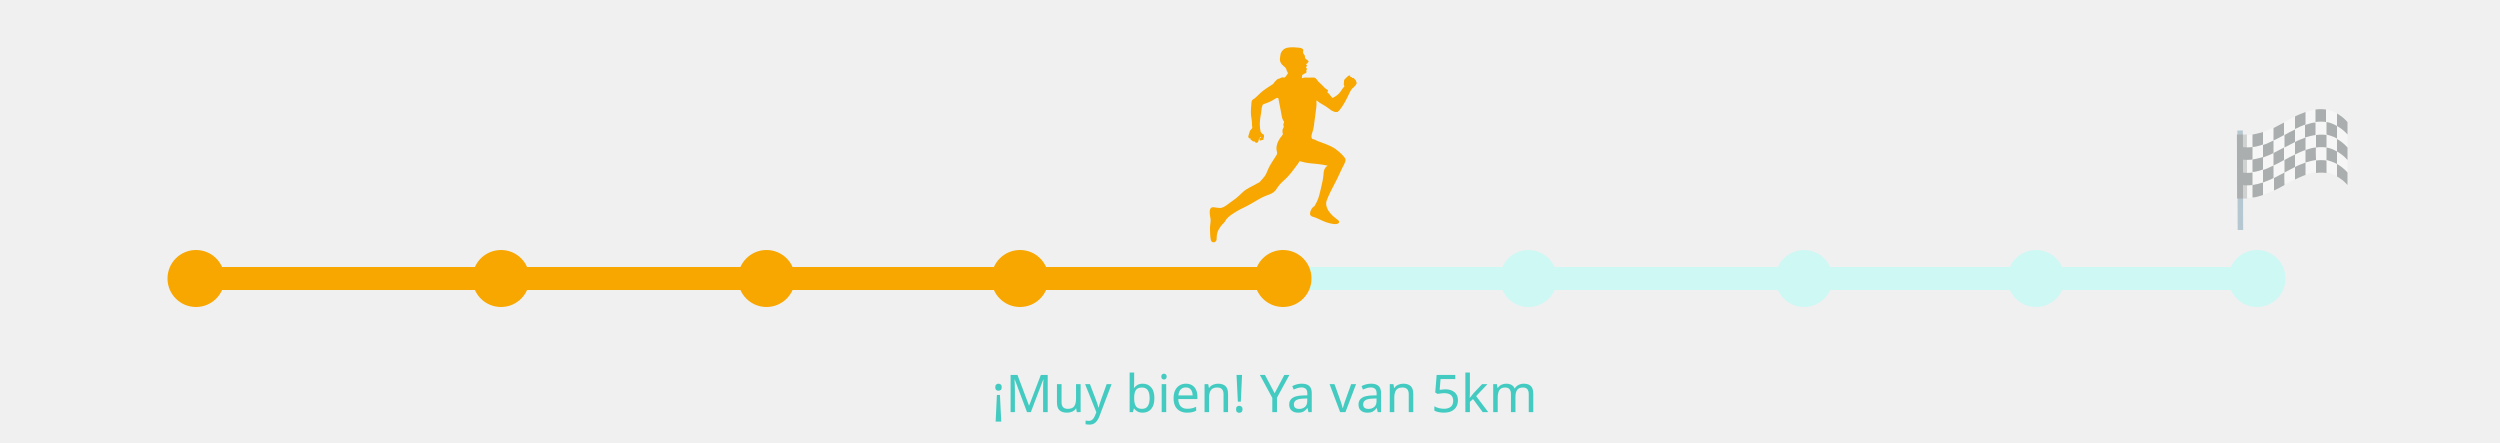
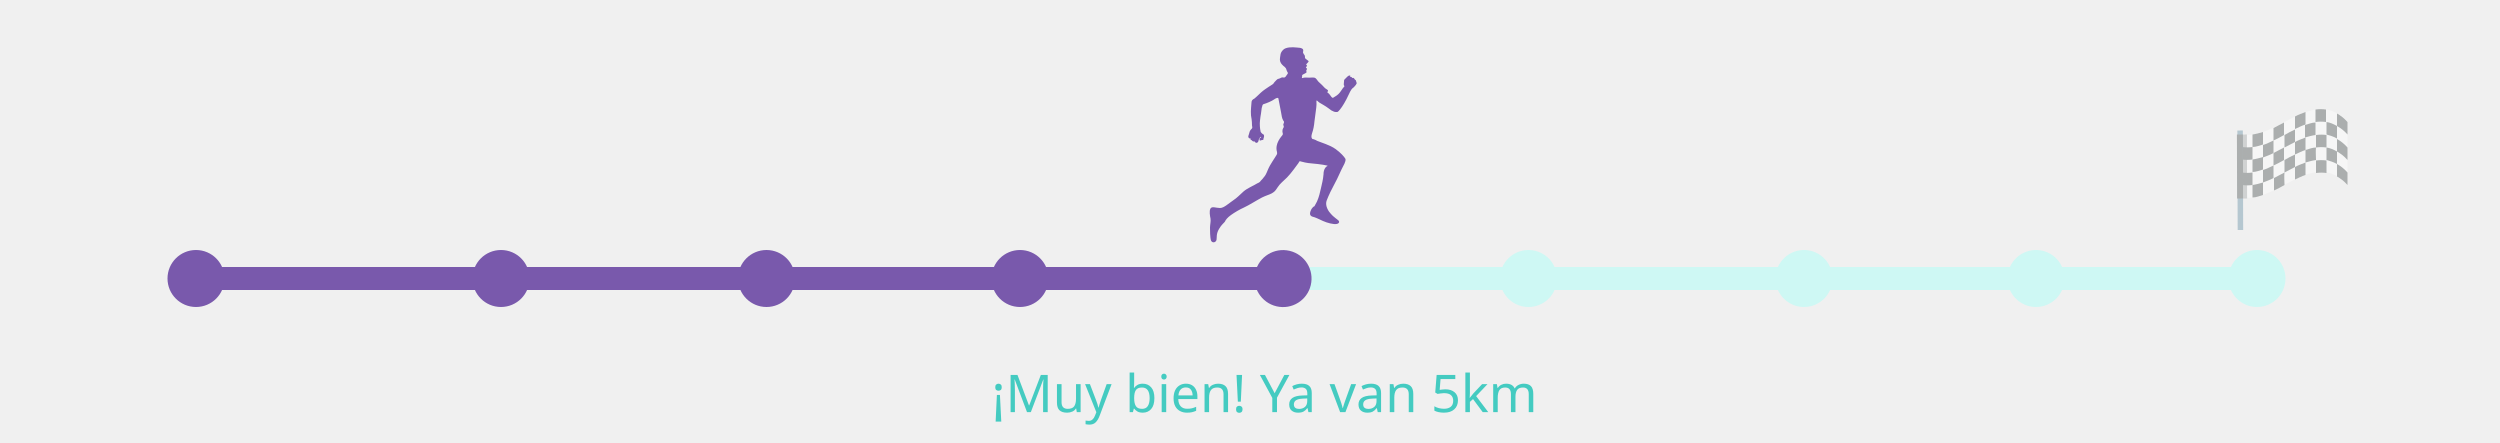
<svg xmlns="http://www.w3.org/2000/svg" version="1.1" id="Capa_1" x="0px" y="0px" viewBox="0 0 500 88.4" style="enable-background:new 0 0 500 88.4;" xml:space="preserve">
  <style type="text/css">
	.st0{fill:#CEF8F4;}
- 	.st1{fill:#F8A600;}
+ 	.st1{fill:#7959AC;}
	.st2{fill:#44CBC1;}
	.st3{font-family:'Poppins-Medium';}
	.st4{font-size:10.427px;}
	.st5{opacity:0.39;}
	.st6{fill:#FFFFFF;}
	.st7{fill:#3D4646;}
	.st8{fill:#58869D;}
	.st9{opacity:0.5;fill:#3D4646;enable-background:new    ;}
</style>
  <rect x="256.6" y="53.4" class="st0" width="193.9" height="4.6" />
  <rect x="43" y="53.4" class="st1" width="213.6" height="4.6" />
  <circle class="st1" cx="39.2" cy="55.7" r="5.7" />
  <circle class="st1" cx="100.2" cy="55.7" r="5.7" />
  <circle class="st1" cx="153.3" cy="55.7" r="5.7" />
  <circle class="st1" cx="204" cy="55.7" r="5.7" />
-   <circle class="st1" cx="256.6" cy="55.7" r="5.7" />
+   <ellipse transform="matrix(0.2298 -0.9732 0.9732 0.2298 143.4354 292.6385)" class="st1" cx="256.6" cy="55.7" rx="5.7" ry="5.7" />
  <circle class="st0" cx="305.7" cy="55.7" r="5.7" />
  <circle class="st0" cx="360.8" cy="55.7" r="5.7" />
  <circle class="st0" cx="407.2" cy="55.7" r="5.7" />
  <circle class="st0" cx="451.4" cy="55.7" r="5.7" />
  <text transform="matrix(1 0 0 1 198.3001 82.4253)" class="st2 st3 st4">¡Muy bien! Ya van 5km</text>
-   <path class="st1" d="M260.5,15.6c0,0-0.2,0.1-0.1-0.2c0.1-0.2-0.1-0.4,0.2-0.5c0.4-0.2,0.8-0.4,0.7-0.5c0-0.2-0.1-0.3,0-0.4  c0.1-0.1,0.1-0.2,0.1-0.3c-0.1-0.1-0.3-0.1-0.2-0.2c0.1-0.2,0.2-0.3,0.2-0.4s-0.3-0.1-0.1-0.3c0.2-0.2,0.5-0.5,0.4-0.6  s-0.7-0.5-0.7-0.6c0-0.2,0-0.4-0.1-0.6c-0.2-0.2-0.2-0.3-0.3-0.5c0-0.2,0.2-0.6-0.2-0.8s-0.4-0.1-1.1-0.2c-0.8-0.1-2.2-0.1-2.7,0.5  c-0.6,0.6-0.5,1.1-0.6,1.6s0.1,1,0.4,1.3c0.3,0.4,0.8,0.5,0.9,1.1c0.2,0.6,0.4,0.5,0.2,0.8c-0.2,0.2-0.4,0.8-0.8,0.7  c-0.4-0.1-0.5,0.1-0.8,0.2c-0.4,0.1-0.4,0.1-0.6,0.3c-0.2,0.2-0.5,0.5-0.6,0.7s-1.5,0.9-2.5,1.8s-0.9,0.9-1.3,1.2  c-0.4,0.2-0.6,0.4-0.6,0.8s-0.2,1.5-0.1,2.6c0.2,1.1,0.2,1.6,0.2,2c0.1,0.5,0.1,0.5-0.2,0.8s-0.3,0.6-0.4,0.9  c-0.1,0.3-0.2,0.5-0.1,0.7c0.1,0.2,0.3,0.2,0.4,0.2c0.1,0-0.1,0.2,0.1,0.3c0.2,0.1,0.2,0,0.2,0s-0.1,0.1,0.1,0.2  c0.1,0.1,0.3,0.1,0.4,0.1c0.1-0.1,0,0.1,0.2,0.2s0.3,0.1,0.5-0.1c0.1-0.1,0.1-0.4,0.2-0.6c0.1-0.2,0.3-0.5,0.4-0.4  c0.1,0.2-0.1,0.1-0.2,0.2c-0.1,0.1-0.2,0.6,0.1,0.5c0.4-0.1,0.2-0.1,0.4-0.1s0.2-0.1,0.2-0.3c0.1-0.2,0.2-0.7,0-0.8  c-0.2-0.1-0.6-0.4-0.6-0.7c-0.1-0.4-0.2-1.4-0.1-2.1c0.1-0.7,0.1-1,0.2-1.4c0.1-0.5,0.1-1.1,0.2-1.3c0.1-0.2,0-0.5,0.4-0.6  s1.6-0.6,2-0.9s0.9-0.5,0.9-0.1c0.1,0.5,0.4,2,0.5,2.6s0.2,1.3,0.4,1.6c0.1,0.3,0.2,0.1,0.2,0.5c-0.1,0.4-0.2,0.2-0.1,0.6  c0.1,0.4,0.1,0.2-0.1,0.6c-0.1,0.4-0.1,0-0.1,0.4c-0.1,0.4,0.2,0.6,0,0.9c-0.2,0.3-1.6,1.7-1.1,3.4c0,0,0.1,0.4-0.1,0.6  c-0.2,0.4-1.3,1.9-1.7,2.9s-0.6,1.3-0.8,1.5c-0.2,0.3-0.4,0.5-0.6,0.7c-0.2,0.2-0.1,0.3-0.8,0.6c-0.6,0.4-1.9,0.9-2.7,1.6  s-1.2,1.2-2.1,1.8s-1.8,1.5-2.6,1.5s-1.6-0.4-1.9,0.1s-0.1,1.5,0,2S242,45,242,45.5s0,2,0.2,2.6c0.2,0.5,0.9,0.5,1.1-0.1  c0.1-0.5-0.1-1.2,0.5-2.2c0.5-0.9,1.1-1.3,1.2-1.5c0.1-0.3,0.5-0.8,1.2-1.3s1.7-1.1,2.6-1.5c0.9-0.4,2.8-1.6,3.6-2s1.3-0.5,1.9-0.8  c0.5-0.3,0.7-0.4,1.2-1.2s1.1-1.2,1.9-2s2-2.5,2.3-2.9c0.2-0.4,0.2-0.4,0.5-0.3c0.4,0.1,1,0.3,2.3,0.4c1.3,0.1,3.3,0.4,3,0.5  c-0.3,0.1-0.8,0.6-0.8,1.7c-0.1,1.1-0.3,1.8-0.5,2.7c-0.2,0.9-0.4,1.8-0.8,2.7c-0.5,0.9-0.5,1-0.6,1s-0.3,0.2-0.5,0.5  c-0.2,0.4-0.6,1.2,0.1,1.5c0.8,0.2,1.3,0.5,2.2,0.9s2.1,0.7,2.7,0.6c0.6-0.1,0.6-0.5,0.4-0.7c-0.2-0.2-1.1-0.8-1.5-1.3  c-0.5-0.5-1.2-1.6-0.9-2.6c0.4-1.1,1.1-2.5,1.7-3.6s0.9-1.9,1.3-2.7s0.9-1.6,0.8-2.1c-0.2-0.4-1-1.3-2-2c-1.1-0.8-2.9-1.3-3.6-1.6  c-0.7-0.4-1-0.4-1-0.4s-0.4-0.2-0.1-1.1s0.4-1.5,0.5-2.5s0.4-2.7,0.4-3.3c0-0.6-0.1-1,0.2-0.7c0.3,0.3,0.5,0.4,1.2,0.8  c0.7,0.4,1.3,0.9,1.6,1.1c0.4,0.2,0.6,0.3,0.9,0.3s0.3,0.1,0.8-0.5s1.2-1.8,1.7-2.9s0.7-1.3,1-1.5c0.2-0.2,0.8-0.8,0.6-1  c-0.1-0.2-0.1-0.5-0.2-0.5c-0.1-0.1-0.1,0-0.2-0.2c-0.1-0.2-0.3-0.3-0.4-0.2c-0.2,0-0.1-0.2-0.2-0.2c-0.1,0-0.2,0-0.3-0.1  c0-0.1,0.2-0.2-0.1-0.2c-0.2,0-0.2,0.1-0.4,0.2c-0.2,0.2-0.3,0.3-0.5,0.5c-0.2,0.2-0.2,0.2-0.2,0.5c0,0.4-0.1,0.6,0,0.8  c0.1,0.1,0.2,0.1-0.2,0.5c-0.3,0.4-0.5,0.8-0.9,1.2c-0.4,0.4-0.9,0.6-1,0.7s-0.2,0.1-0.4-0.1c-0.1-0.2-0.6-0.8-0.8-0.9  c-0.2-0.1,0.4-0.3-0.1-0.6c-0.5-0.3-0.5-0.4-1-0.9s-0.7-0.6-0.9-0.9c-0.3-0.4-0.4-0.6-0.9-0.6C261.3,15.6,261.1,15.4,260.5,15.6z" />
+   <path class="st1" d="M260.5,15.6c0,0-0.2,0.1-0.1-0.2c0.1-0.2-0.1-0.4,0.2-0.5c0.4-0.2,0.8-0.4,0.7-0.5c0-0.2-0.1-0.3,0-0.4  c0.1-0.1,0.1-0.2,0.1-0.3c-0.1-0.1-0.3-0.1-0.2-0.2c0.1-0.2,0.2-0.3,0.2-0.4s-0.3-0.1-0.1-0.3c0.2-0.2,0.5-0.5,0.4-0.6  s-0.7-0.5-0.7-0.6c0-0.2,0-0.4-0.1-0.6c-0.2-0.2-0.2-0.3-0.3-0.5c0-0.2,0.2-0.6-0.2-0.8s-0.4-0.1-1.1-0.2c-0.8-0.1-2.2-0.1-2.7,0.5  c-0.6,0.6-0.5,1.1-0.6,1.6s0.1,1,0.4,1.3c0.3,0.4,0.8,0.5,0.9,1.1c0.2,0.6,0.4,0.5,0.2,0.8c-0.2,0.2-0.4,0.8-0.8,0.7  s-0.5,0.1-0.8,0.2c-0.4,0.1-0.4,0.1-0.6,0.3c-0.2,0.2-0.5,0.5-0.6,0.7s-1.5,0.9-2.5,1.8s-0.9,0.9-1.3,1.2c-0.4,0.2-0.6,0.4-0.6,0.8  s-0.2,1.5-0.1,2.6c0.2,1.1,0.2,1.6,0.2,2c0.1,0.5,0.1,0.5-0.2,0.8s-0.3,0.6-0.4,0.9c-0.1,0.3-0.2,0.5-0.1,0.7  c0.1,0.2,0.3,0.2,0.4,0.2c0.1,0-0.1,0.2,0.1,0.3c0.2,0.1,0.2,0,0.2,0s-0.1,0.1,0.1,0.2c0.1,0.1,0.3,0.1,0.4,0.1  c0.1-0.1,0,0.1,0.2,0.2s0.3,0.1,0.5-0.1c0.1-0.1,0.1-0.4,0.2-0.6c0.1-0.2,0.3-0.5,0.4-0.4c0.1,0.2-0.1,0.1-0.2,0.2  c-0.1,0.1-0.2,0.6,0.1,0.5c0.4-0.1,0.2-0.1,0.4-0.1s0.2-0.1,0.2-0.3c0.1-0.2,0.2-0.7,0-0.8c-0.2-0.1-0.6-0.4-0.6-0.7  c-0.1-0.4-0.2-1.4-0.1-2.1c0.1-0.7,0.1-1,0.2-1.4c0.1-0.5,0.1-1.1,0.2-1.3c0.1-0.2,0-0.5,0.4-0.6s1.6-0.6,2-0.9s0.9-0.5,0.9-0.1  c0.1,0.5,0.4,2,0.5,2.6s0.2,1.3,0.4,1.6c0.1,0.3,0.2,0.1,0.2,0.5c-0.1,0.4-0.2,0.2-0.1,0.6s0.1,0.2-0.1,0.6c-0.1,0.4-0.1,0-0.1,0.4  c-0.1,0.4,0.2,0.6,0,0.9s-1.6,1.7-1.1,3.4c0,0,0.1,0.4-0.1,0.6c-0.2,0.4-1.3,1.9-1.7,2.9s-0.6,1.3-0.8,1.5c-0.2,0.3-0.4,0.5-0.6,0.7  c-0.2,0.2-0.1,0.3-0.8,0.6c-0.6,0.4-1.9,0.9-2.7,1.6s-1.2,1.2-2.1,1.8s-1.8,1.5-2.6,1.5s-1.6-0.4-1.9,0.1s-0.1,1.5,0,2  S242,45,242,45.5s0,2,0.2,2.6c0.2,0.5,0.9,0.5,1.1-0.1c0.1-0.5-0.1-1.2,0.5-2.2c0.5-0.9,1.1-1.3,1.2-1.5c0.1-0.3,0.5-0.8,1.2-1.3  s1.7-1.1,2.6-1.5c0.9-0.4,2.8-1.6,3.6-2s1.3-0.5,1.9-0.8c0.5-0.3,0.7-0.4,1.2-1.2s1.1-1.2,1.9-2s2-2.5,2.3-2.9  c0.2-0.4,0.2-0.4,0.5-0.3c0.4,0.1,1,0.3,2.3,0.4c1.3,0.1,3.3,0.4,3,0.5s-0.8,0.6-0.8,1.7c-0.1,1.1-0.3,1.8-0.5,2.7s-0.4,1.8-0.8,2.7  c-0.5,0.9-0.5,1-0.6,1s-0.3,0.2-0.5,0.5c-0.2,0.4-0.6,1.2,0.1,1.5c0.8,0.2,1.3,0.5,2.2,0.9s2.1,0.7,2.7,0.6c0.6-0.1,0.6-0.5,0.4-0.7  s-1.1-0.8-1.5-1.3c-0.5-0.5-1.2-1.6-0.9-2.6c0.4-1.1,1.1-2.5,1.7-3.6s0.9-1.9,1.3-2.7s0.9-1.6,0.8-2.1c-0.2-0.4-1-1.3-2-2  c-1.1-0.8-2.9-1.3-3.6-1.6c-0.7-0.4-1-0.4-1-0.4s-0.4-0.2-0.1-1.1s0.4-1.5,0.5-2.5s0.4-2.7,0.4-3.3c0-0.6-0.1-1,0.2-0.7  c0.3,0.3,0.5,0.4,1.2,0.8s1.3,0.9,1.6,1.1c0.4,0.2,0.6,0.3,0.9,0.3s0.3,0.1,0.8-0.5s1.2-1.8,1.7-2.9s0.7-1.3,1-1.5  c0.2-0.2,0.8-0.8,0.6-1c-0.1-0.2-0.1-0.5-0.2-0.5c-0.1-0.1-0.1,0-0.2-0.2s-0.3-0.3-0.4-0.2c-0.2,0-0.1-0.2-0.2-0.2s-0.2,0-0.3-0.1  c0-0.1,0.2-0.2-0.1-0.2c-0.2,0-0.2,0.1-0.4,0.2c-0.2,0.2-0.3,0.3-0.5,0.5s-0.2,0.2-0.2,0.5c0,0.4-0.1,0.6,0,0.8  c0.1,0.1,0.2,0.1-0.2,0.5c-0.3,0.4-0.5,0.8-0.9,1.2c-0.4,0.4-0.9,0.6-1,0.7s-0.2,0.1-0.4-0.1c-0.1-0.2-0.6-0.8-0.8-0.9  c-0.2-0.1,0.4-0.3-0.1-0.6c-0.5-0.3-0.5-0.4-1-0.9s-0.7-0.6-0.9-0.9c-0.3-0.4-0.4-0.6-0.9-0.6C261.3,15.6,261.1,15.4,260.5,15.6z" />
  <g class="st5">
    <g>
      <g>
        <path class="st6" d="M469.5,24.3c-7-7.2-14,3.7-21,2.6v12.6c7,1.1,14-9.9,21-2.6C469.5,32.7,469.5,28.5,469.5,24.3z" />
        <g>
          <g>
            <g>
              <path class="st7" d="M450.5,37c-0.7,0.1-1.4,0.1-2.1,0c0-0.8,0-1.7,0-2.5c0.7,0.1,1.4,0.1,2.1,0        C450.5,35.3,450.5,36.2,450.5,37z" />
            </g>
            <g>
              <path class="st7" d="M452.6,33.9c-0.7,0.2-1.4,0.5-2.1,0.5c0-0.8,0-1.7,0-2.5c0.7-0.1,1.4-0.3,2.1-0.5        C452.6,32.2,452.6,33.1,452.6,33.9z" />
            </g>
          </g>
          <g>
            <g>
              <path class="st7" d="M452.6,39c-0.7,0.2-1.4,0.5-2.1,0.5c0-0.8,0-1.7,0-2.5c0.7-0.1,1.4-0.3,2.1-0.5        C452.6,37.3,452.6,38.1,452.6,39z" />
            </g>
          </g>
          <g>
            <path class="st7" d="M450.5,31.9c-0.7,0.1-1.4,0.1-2.1,0c0-0.8,0-1.7,0-2.5c0.7,0.1,1.4,0.1,2.1,0       C450.5,30.3,450.5,31.1,450.5,31.9z" />
          </g>
          <g>
            <path class="st7" d="M452.6,28.9c-0.7,0.2-1.4,0.5-2.1,0.5c0-0.8,0-1.7,0-2.5c0.7-0.1,1.4-0.3,2.1-0.5       C452.6,27.2,452.6,28,452.6,28.9z" />
          </g>
        </g>
        <g>
          <g>
            <g>
              <path class="st7" d="M454.7,35.6c-0.7,0.4-1.4,0.6-2.1,0.9c0-0.8,0-1.7,0-2.5c0.7-0.2,1.4-0.6,2.1-0.9        C454.7,33.9,454.7,34.8,454.7,35.6z" />
            </g>
            <g>
              <path class="st7" d="M456.8,32c-0.7,0.4-1.4,0.8-2.1,1.1c0-0.8,0-1.7,0-2.5c0.7-0.4,1.4-0.7,2.1-1.1        C456.8,30.3,456.8,31.2,456.8,32z" />
              <path class="st7" d="M459,33.4c-0.7,0.4-1.4,0.7-2.1,1.1c0-0.8,0-1.7,0-2.5c0.7-0.4,1.4-0.8,2.1-1.1        C459,31.8,459,32.6,459,33.4z" />
            </g>
            <g>
              <path class="st7" d="M461.1,30c-0.7,0.2-1.4,0.6-2.1,0.9c0-0.8,0-1.7,0-2.5c0.7-0.4,1.4-0.6,2.1-0.9        C461.1,28.3,461.1,29.1,461.1,30z" />
            </g>
          </g>
          <g>
            <g>
              <path class="st7" d="M456.9,37c-0.7,0.4-1.4,0.8-2.1,1.1c0-0.8,0-1.7,0-2.5c0.7-0.4,1.4-0.7,2.1-1.1        C456.8,35.3,456.9,36.2,456.9,37z" />
            </g>
            <g>
              <path class="st7" d="M461.1,35c-0.7,0.2-1.4,0.6-2.1,0.9c0-0.8,0-1.7,0-2.5c0.7-0.4,1.4-0.6,2.1-0.9        C461.1,33.3,461.1,34.2,461.1,35z" />
            </g>
          </g>
          <path class="st7" d="M454.7,30.6c-0.7,0.4-1.4,0.6-2.1,0.9c0-0.8,0-1.7,0-2.5c0.7-0.2,1.4-0.6,2.1-0.9      C454.7,28.9,454.7,29.7,454.7,30.6z" />
          <g>
            <path class="st7" d="M456.8,27c-0.7,0.4-1.4,0.8-2.1,1.1c0-0.8,0-1.7,0-2.5c0.7-0.4,1.4-0.7,2.1-1.1       C456.8,25.3,456.8,26.1,456.8,27z" />
            <path class="st7" d="M459,28.4c-0.7,0.4-1.4,0.7-2.1,1.1c0-0.8,0-1.7,0-2.5c0.7-0.4,1.4-0.8,2.1-1.1       C459,26.7,459,27.5,459,28.4z" />
          </g>
          <g>
            <path class="st7" d="M461.1,24.9c-0.7,0.2-1.4,0.6-2.1,0.9c0-0.8,0-1.7,0-2.5c0.7-0.4,1.4-0.6,2.1-0.9       C461.1,23.2,461.1,24.1,461.1,24.9z" />
          </g>
        </g>
        <g>
          <g>
            <g>
              <path class="st7" d="M463.2,32c-0.7,0.1-1.4,0.3-2.1,0.5c0-0.8,0-1.7,0-2.5c0.7-0.2,1.4-0.5,2.1-0.5        C463.1,30.3,463.2,31.2,463.2,32z" />
            </g>
            <g>
              <path class="st7" d="M465.3,29.5c-0.7-0.1-1.4-0.1-2.1,0c0-0.8,0-1.7,0-2.5c0.7-0.1,1.4-0.1,2.1,0        C465.3,27.8,465.3,28.7,465.3,29.5z" />
              <path class="st7" d="M467.4,32.8c-0.7-0.4-1.4-0.6-2.1-0.8c0-0.8,0-1.7,0-2.5c0.7,0.1,1.4,0.4,2.1,0.8        C467.4,31.1,467.4,32,467.4,32.8z" />
            </g>
            <g>
              <path class="st7" d="M469.5,32c-0.7-0.8-1.4-1.3-2.1-1.7c0-0.8,0-1.7,0-2.5c0.7,0.4,1.4,0.9,2.1,1.7        C469.5,30.3,469.5,31.1,469.5,32z" />
            </g>
          </g>
          <g>
            <g>
              <path class="st7" d="M465.3,34.6c-0.7-0.1-1.4-0.1-2.1,0c0-0.8,0-1.7,0-2.5c0.7-0.1,1.4-0.1,2.1,0        C465.3,32.9,465.3,33.7,465.3,34.6z" />
            </g>
            <g>
              <path class="st7" d="M469.5,37c-0.7-0.8-1.4-1.3-2.1-1.7c0-0.8,0-1.7,0-2.5c0.7,0.4,1.4,0.9,2.1,1.7        C469.5,35.3,469.5,36.2,469.5,37z" />
            </g>
          </g>
          <path class="st7" d="M463.1,27c-0.7,0.1-1.4,0.3-2.1,0.5c0-0.8,0-1.7,0-2.5c0.7-0.2,1.4-0.5,2.1-0.5      C463.1,25.3,463.1,26.1,463.1,27z" />
          <g>
            <path class="st7" d="M465.2,24.4c-0.7-0.1-1.4-0.1-2.1,0c0-0.8,0-1.7,0-2.5c0.7-0.1,1.4-0.1,2.1,0       C465.2,22.7,465.2,23.6,465.2,24.4z" />
            <path class="st7" d="M467.4,27.7c-0.7-0.4-1.4-0.6-2.1-0.8c0-0.8,0-1.7,0-2.5c0.7,0.1,1.4,0.4,2.1,0.8       C467.4,26,467.4,26.9,467.4,27.7z" />
          </g>
          <g>
            <path class="st7" d="M469.5,26.9c-0.7-0.8-1.4-1.3-2.1-1.7c0-0.8,0-1.7,0-2.5c0.7,0.4,1.4,0.9,2.1,1.7       C469.5,25.2,469.5,26,469.5,26.9z" />
          </g>
        </g>
      </g>
-       <rect x="447.5" y="26.1" transform="matrix(1 -3.170401e-03 3.170401e-03 1 -0.112 1.4207)" class="st8" width="1.1" height="19.9" />
-       <rect x="447.4" y="26.9" transform="matrix(1 -3.174684e-03 3.174684e-03 1 -0.1035 1.4224)" class="st7" width="1.2" height="12.8" />
-       <rect x="448.6" y="26.9" transform="matrix(1 -3.178607e-03 3.178607e-03 1 -0.1036 1.4274)" class="st9" width="0.8" height="12.8" />
+       <rect x="447.5" y="26.1" transform="matrix(1 -3.170385e-03 3.170385e-03 1 -0.112 1.4207)" class="st8" width="1.1" height="19.9" />
+       <rect x="447.4" y="26.9" transform="matrix(1 -3.174668e-03 3.174668e-03 1 -0.1035 1.4224)" class="st7" width="1.2" height="12.8" />
+       <rect x="448.6" y="26.9" transform="matrix(1 -3.178591e-03 3.178591e-03 1 -0.1036 1.4274)" class="st9" width="0.8" height="12.8" />
    </g>
  </g>
</svg>
